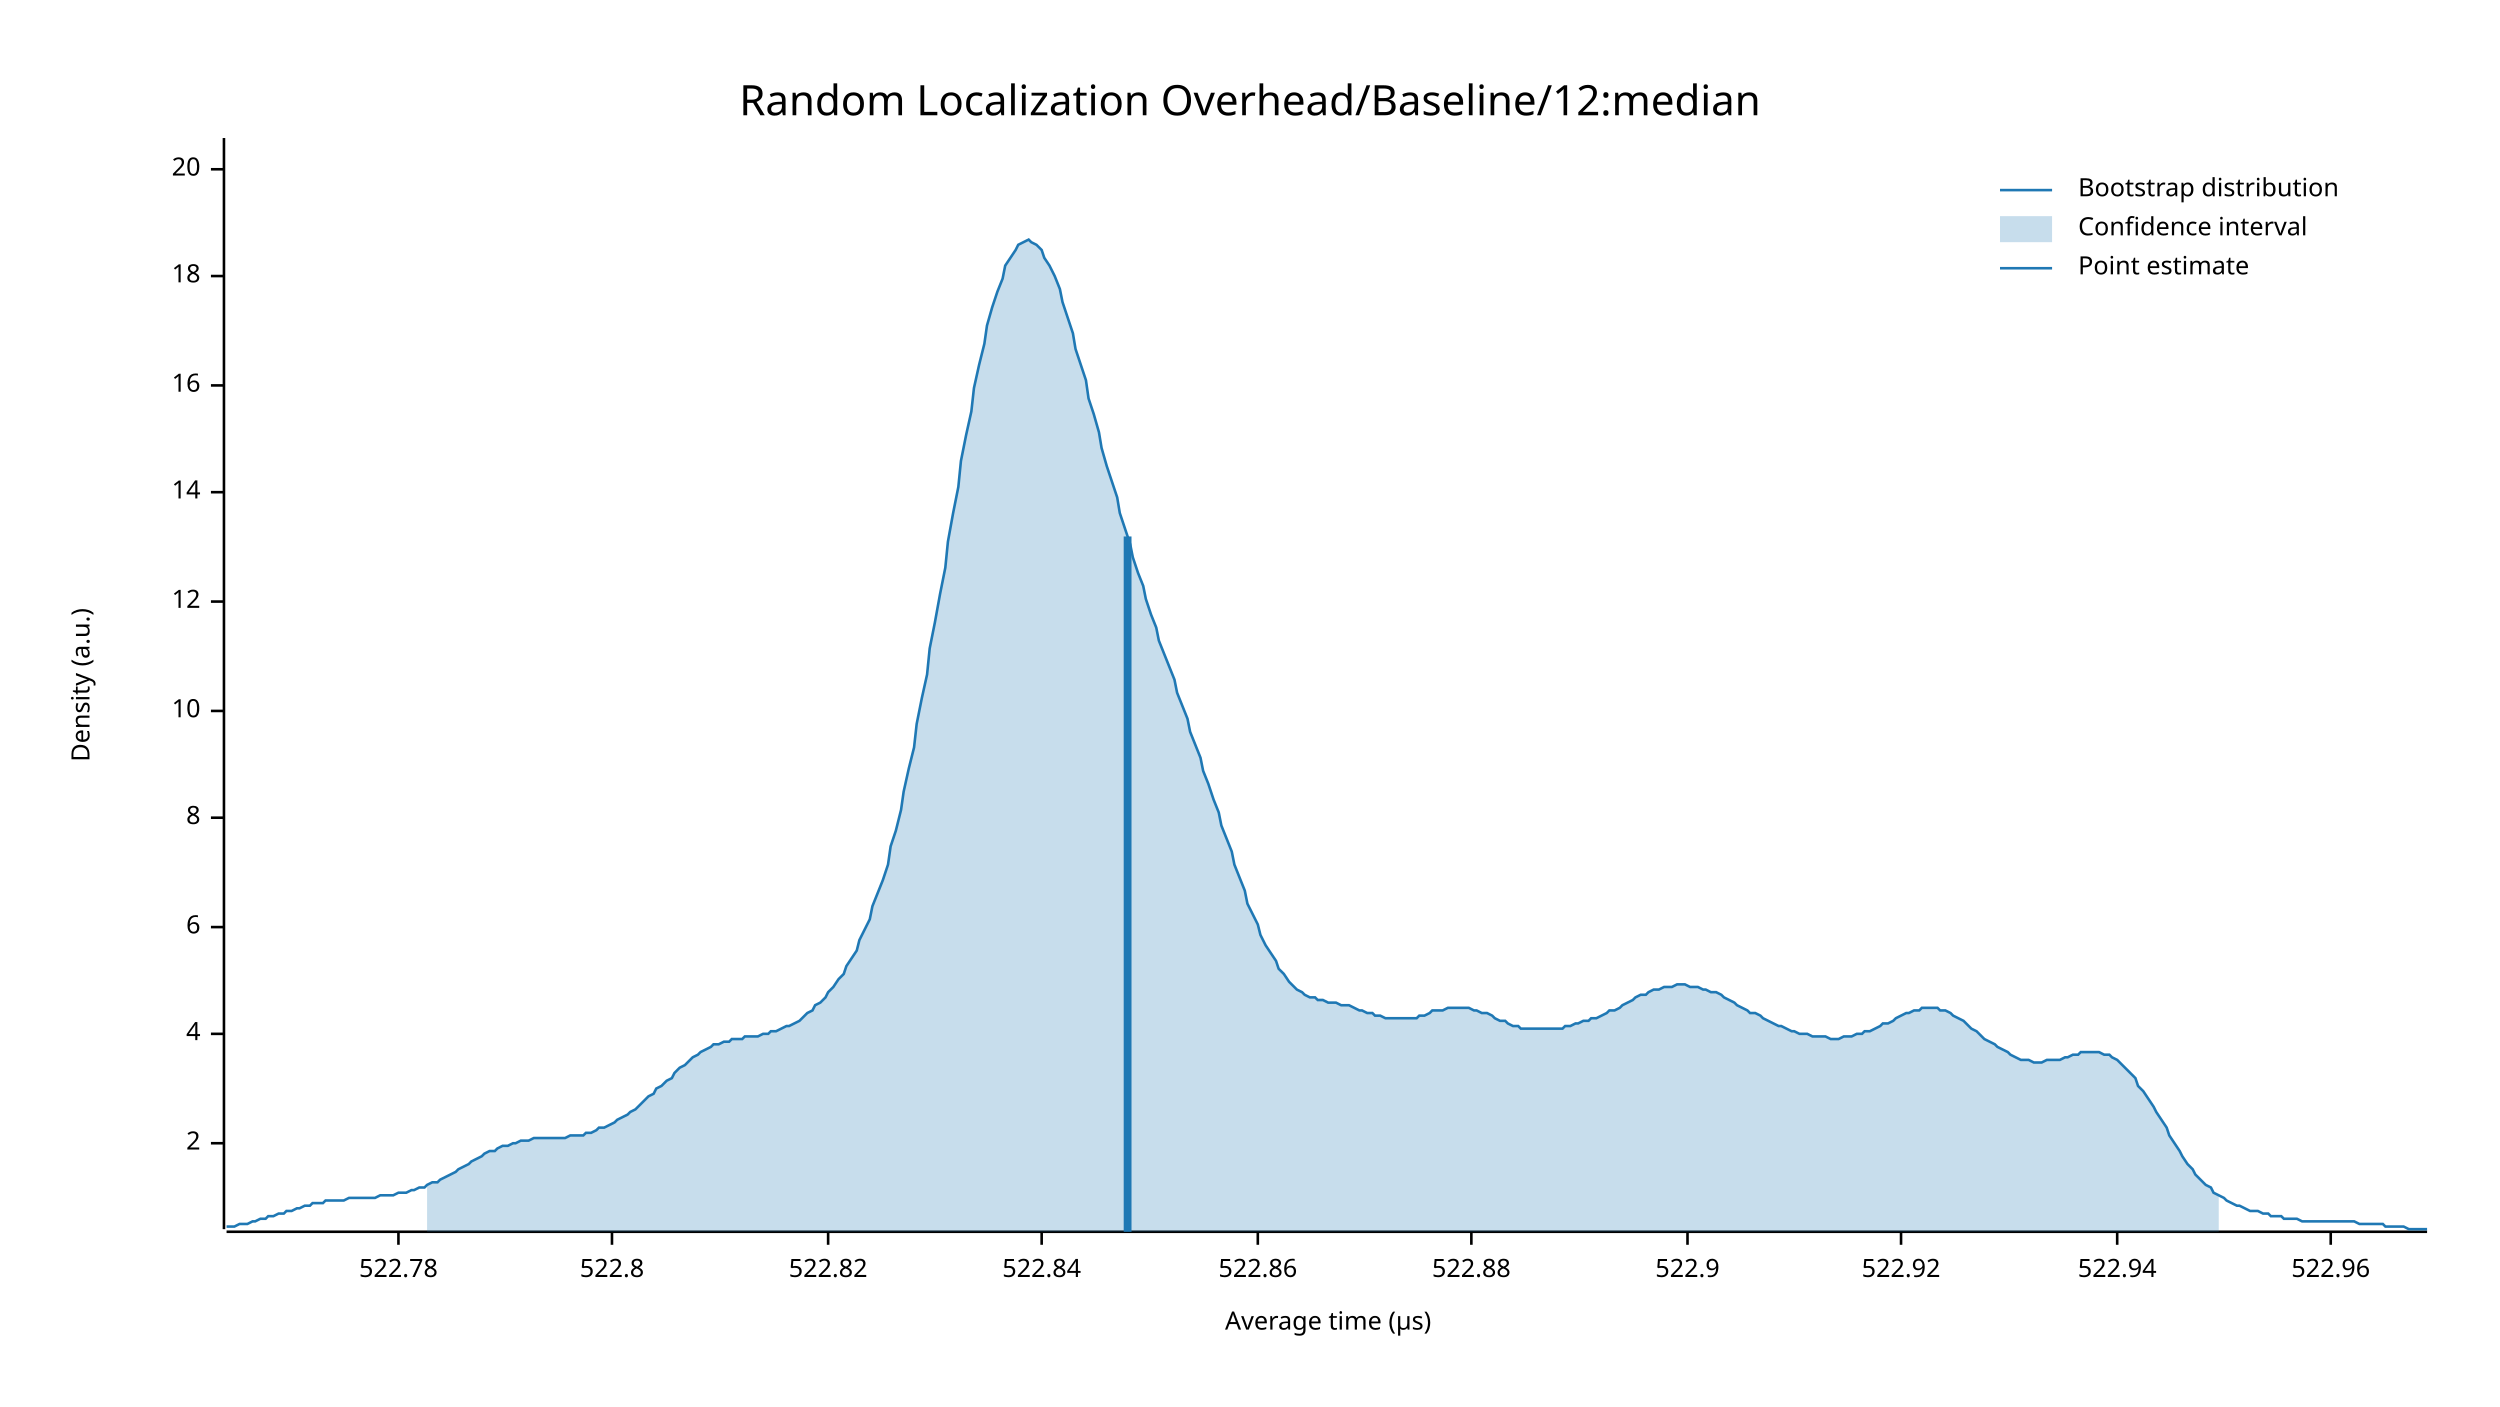
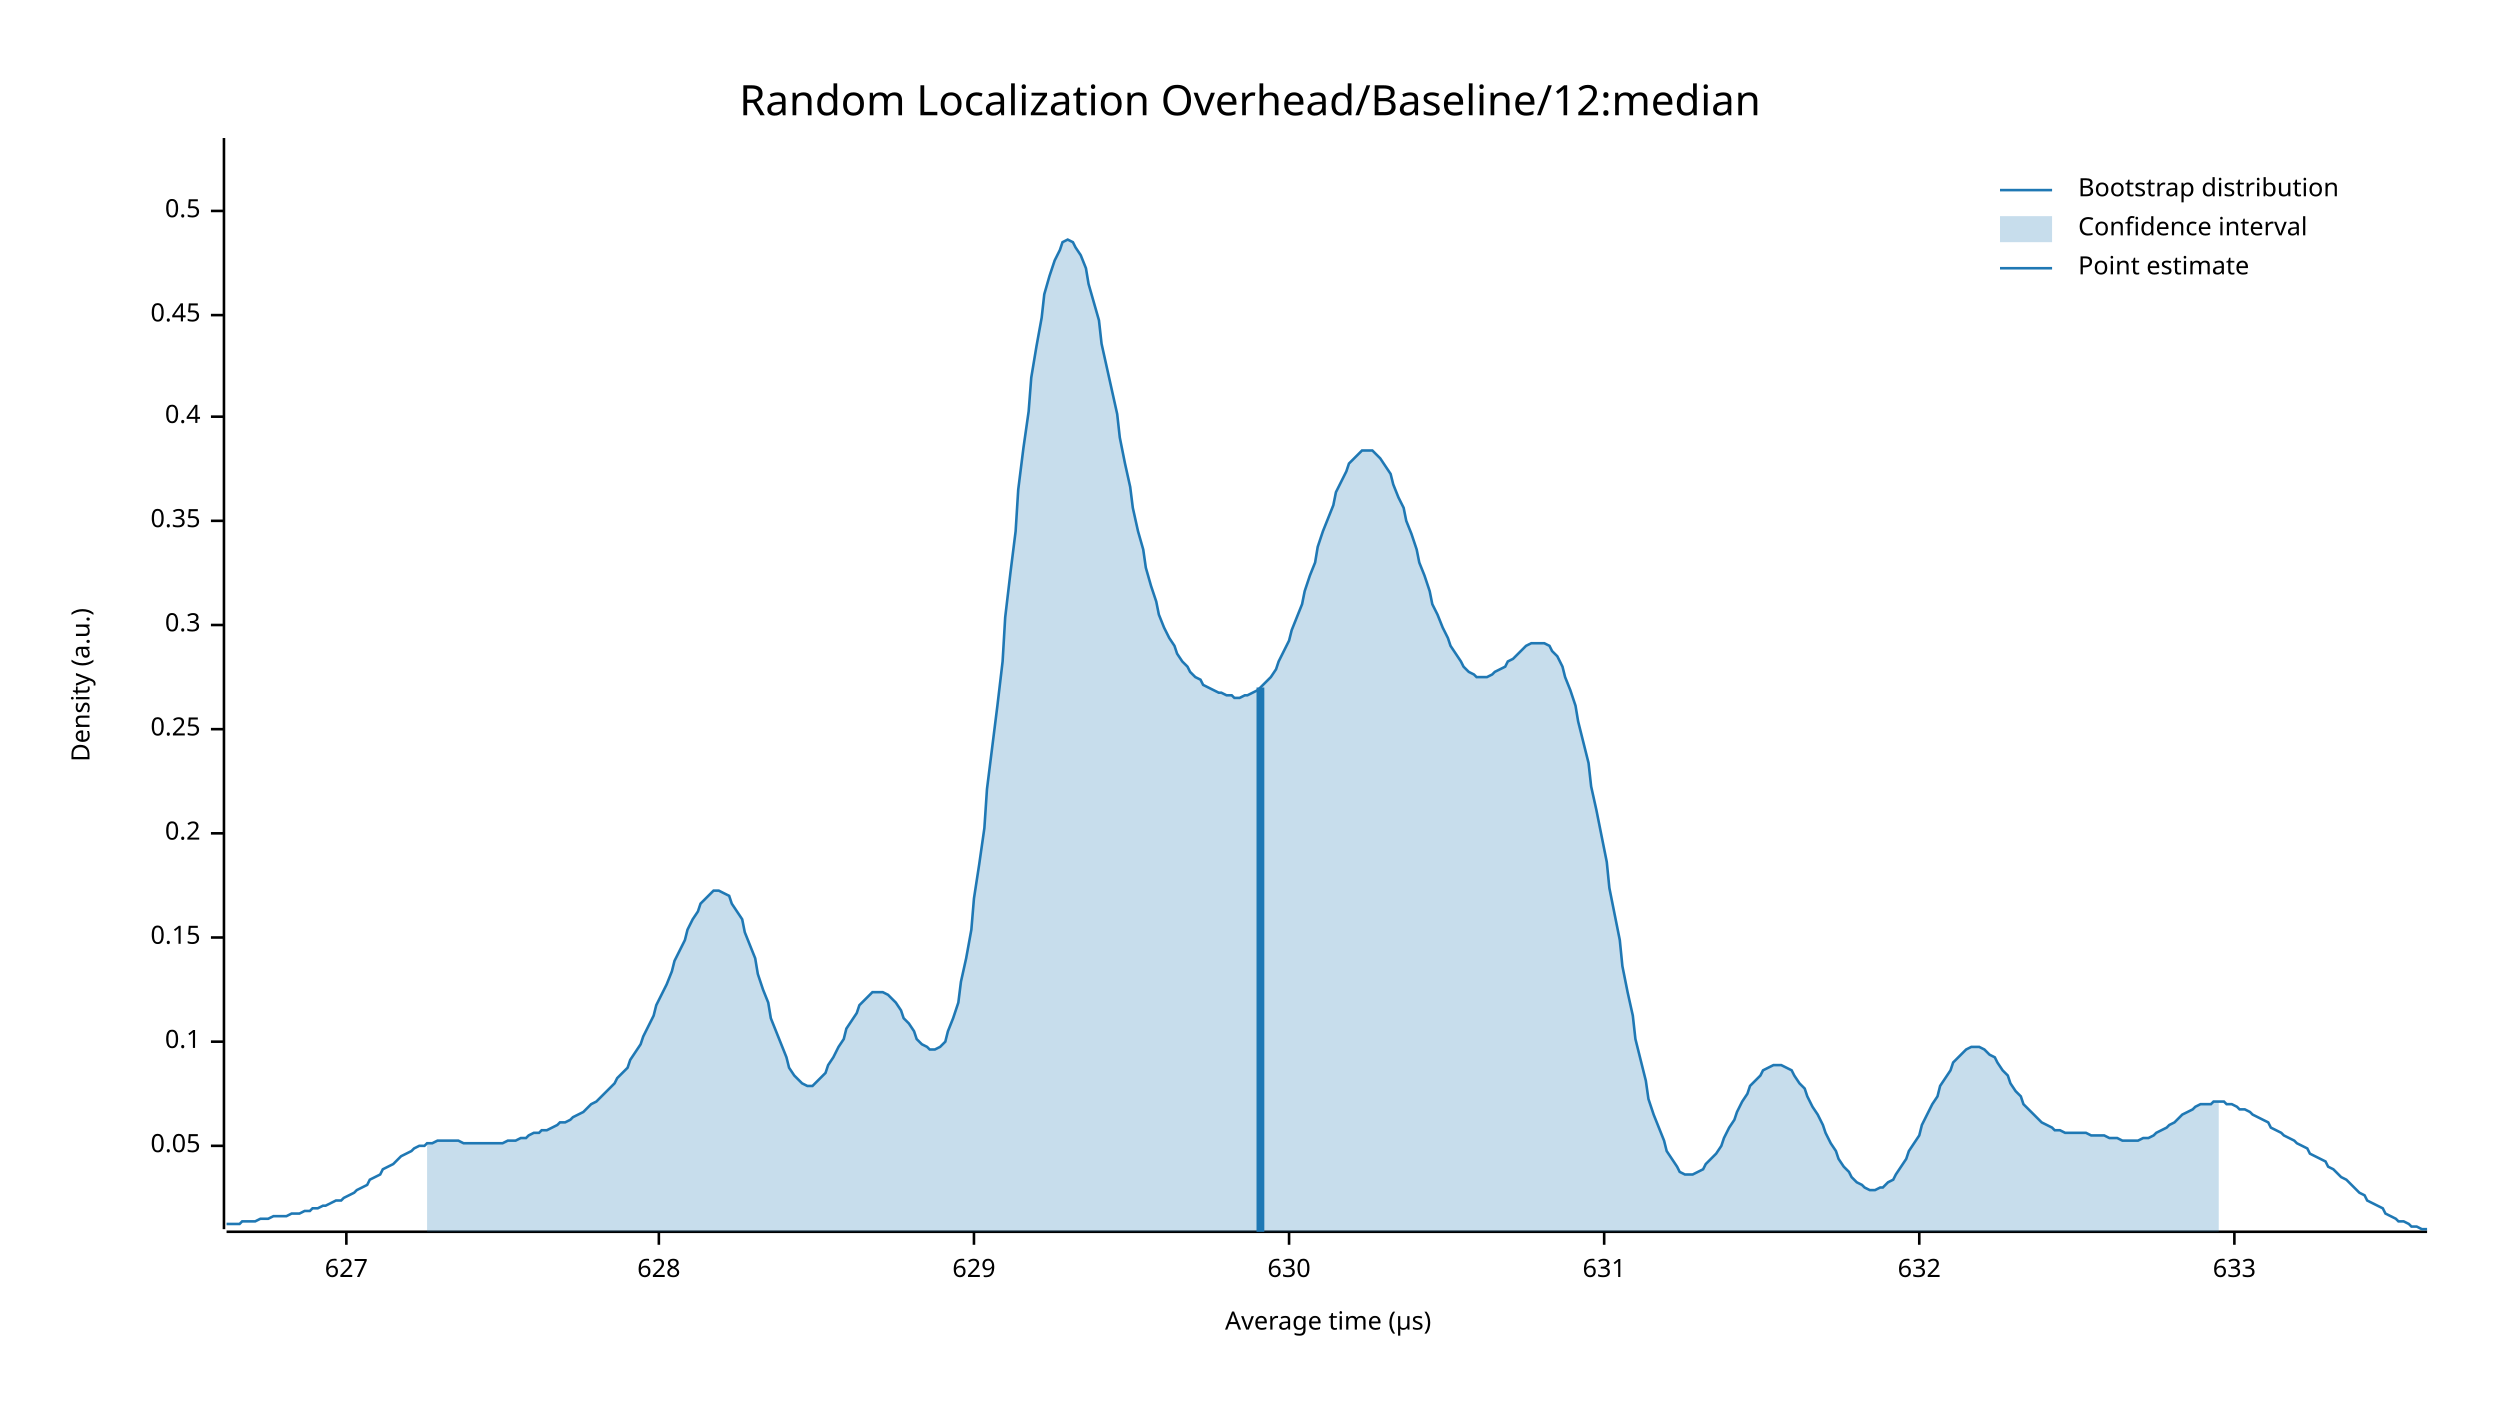
<svg xmlns="http://www.w3.org/2000/svg" width="960" height="540" viewBox="0 0 960 540">
  <text x="480" y="32" dy="0.76em" text-anchor="middle" font-family="sans-serif" font-size="16.129" opacity="1" fill="#000000">
Random Localization Overhead/Baseline/12:median
</text>
  <text x="27" y="263" dy="0.76em" text-anchor="middle" font-family="sans-serif" font-size="9.677" opacity="1" fill="#000000" transform="rotate(270, 27, 263)">
Density (a.u.)
</text>
  <text x="510" y="513" dy="-0.5ex" text-anchor="middle" font-family="sans-serif" font-size="9.677" opacity="1" fill="#000000">
Average time (µs)
</text>
  <polyline fill="none" opacity="1" stroke="#000000" stroke-width="1" points="86,53 86,472 " />
-   <text x="77" y="439" dy="0.5ex" text-anchor="end" font-family="sans-serif" font-size="9.677" opacity="1" fill="#000000">
- 2
+   <text x="77" y="440" dy="0.5ex" text-anchor="end" font-family="sans-serif" font-size="9.677" opacity="1" fill="#000000">
+ 0.05
</text>
-   <polyline fill="none" opacity="1" stroke="#000000" stroke-width="1" points="81,439 86,439 " />
-   <text x="77" y="397" dy="0.5ex" text-anchor="end" font-family="sans-serif" font-size="9.677" opacity="1" fill="#000000">
- 4
+   <polyline fill="none" opacity="1" stroke="#000000" stroke-width="1" points="81,440 86,440 " />
+   <text x="77" y="400" dy="0.5ex" text-anchor="end" font-family="sans-serif" font-size="9.677" opacity="1" fill="#000000">
+ 0.1
</text>
-   <polyline fill="none" opacity="1" stroke="#000000" stroke-width="1" points="81,397 86,397 " />
-   <text x="77" y="356" dy="0.5ex" text-anchor="end" font-family="sans-serif" font-size="9.677" opacity="1" fill="#000000">
- 6
+   <polyline fill="none" opacity="1" stroke="#000000" stroke-width="1" points="81,400 86,400 " />
+   <text x="77" y="360" dy="0.5ex" text-anchor="end" font-family="sans-serif" font-size="9.677" opacity="1" fill="#000000">
+ 0.15
</text>
-   <polyline fill="none" opacity="1" stroke="#000000" stroke-width="1" points="81,356 86,356 " />
-   <text x="77" y="314" dy="0.5ex" text-anchor="end" font-family="sans-serif" font-size="9.677" opacity="1" fill="#000000">
- 8
+   <polyline fill="none" opacity="1" stroke="#000000" stroke-width="1" points="81,360 86,360 " />
+   <text x="77" y="320" dy="0.5ex" text-anchor="end" font-family="sans-serif" font-size="9.677" opacity="1" fill="#000000">
+ 0.2
</text>
-   <polyline fill="none" opacity="1" stroke="#000000" stroke-width="1" points="81,314 86,314 " />
-   <text x="77" y="273" dy="0.5ex" text-anchor="end" font-family="sans-serif" font-size="9.677" opacity="1" fill="#000000">
- 10
+   <polyline fill="none" opacity="1" stroke="#000000" stroke-width="1" points="81,320 86,320 " />
+   <text x="77" y="280" dy="0.5ex" text-anchor="end" font-family="sans-serif" font-size="9.677" opacity="1" fill="#000000">
+ 0.25
</text>
-   <polyline fill="none" opacity="1" stroke="#000000" stroke-width="1" points="81,273 86,273 " />
-   <text x="77" y="231" dy="0.5ex" text-anchor="end" font-family="sans-serif" font-size="9.677" opacity="1" fill="#000000">
- 12
+   <polyline fill="none" opacity="1" stroke="#000000" stroke-width="1" points="81,280 86,280 " />
+   <text x="77" y="240" dy="0.5ex" text-anchor="end" font-family="sans-serif" font-size="9.677" opacity="1" fill="#000000">
+ 0.3
</text>
-   <polyline fill="none" opacity="1" stroke="#000000" stroke-width="1" points="81,231 86,231 " />
-   <text x="77" y="189" dy="0.5ex" text-anchor="end" font-family="sans-serif" font-size="9.677" opacity="1" fill="#000000">
- 14
+   <polyline fill="none" opacity="1" stroke="#000000" stroke-width="1" points="81,240 86,240 " />
+   <text x="77" y="200" dy="0.5ex" text-anchor="end" font-family="sans-serif" font-size="9.677" opacity="1" fill="#000000">
+ 0.35
</text>
-   <polyline fill="none" opacity="1" stroke="#000000" stroke-width="1" points="81,189 86,189 " />
-   <text x="77" y="148" dy="0.5ex" text-anchor="end" font-family="sans-serif" font-size="9.677" opacity="1" fill="#000000">
- 16
+   <polyline fill="none" opacity="1" stroke="#000000" stroke-width="1" points="81,200 86,200 " />
+   <text x="77" y="160" dy="0.5ex" text-anchor="end" font-family="sans-serif" font-size="9.677" opacity="1" fill="#000000">
+ 0.4
</text>
-   <polyline fill="none" opacity="1" stroke="#000000" stroke-width="1" points="81,148 86,148 " />
-   <text x="77" y="106" dy="0.5ex" text-anchor="end" font-family="sans-serif" font-size="9.677" opacity="1" fill="#000000">
- 18
+   <polyline fill="none" opacity="1" stroke="#000000" stroke-width="1" points="81,160 86,160 " />
+   <text x="77" y="121" dy="0.5ex" text-anchor="end" font-family="sans-serif" font-size="9.677" opacity="1" fill="#000000">
+ 0.45
</text>
-   <polyline fill="none" opacity="1" stroke="#000000" stroke-width="1" points="81,106 86,106 " />
-   <text x="77" y="65" dy="0.5ex" text-anchor="end" font-family="sans-serif" font-size="9.677" opacity="1" fill="#000000">
- 20
+   <polyline fill="none" opacity="1" stroke="#000000" stroke-width="1" points="81,121 86,121 " />
+   <text x="77" y="81" dy="0.5ex" text-anchor="end" font-family="sans-serif" font-size="9.677" opacity="1" fill="#000000">
+ 0.5
</text>
-   <polyline fill="none" opacity="1" stroke="#000000" stroke-width="1" points="81,65 86,65 " />
+   <polyline fill="none" opacity="1" stroke="#000000" stroke-width="1" points="81,81 86,81 " />
  <polyline fill="none" opacity="1" stroke="#000000" stroke-width="1" points="87,473 932,473 " />
-   <text x="153" y="483" dy="0.76em" text-anchor="middle" font-family="sans-serif" font-size="9.677" opacity="1" fill="#000000">
- 522.78
+   <text x="133" y="483" dy="0.76em" text-anchor="middle" font-family="sans-serif" font-size="9.677" opacity="1" fill="#000000">
+ 627
</text>
-   <polyline fill="none" opacity="1" stroke="#000000" stroke-width="1" points="153,473 153,478 " />
-   <text x="235" y="483" dy="0.76em" text-anchor="middle" font-family="sans-serif" font-size="9.677" opacity="1" fill="#000000">
- 522.8
+   <polyline fill="none" opacity="1" stroke="#000000" stroke-width="1" points="133,473 133,478 " />
+   <text x="253" y="483" dy="0.76em" text-anchor="middle" font-family="sans-serif" font-size="9.677" opacity="1" fill="#000000">
+ 628
</text>
-   <polyline fill="none" opacity="1" stroke="#000000" stroke-width="1" points="235,473 235,478 " />
-   <text x="318" y="483" dy="0.76em" text-anchor="middle" font-family="sans-serif" font-size="9.677" opacity="1" fill="#000000">
- 522.82
+   <polyline fill="none" opacity="1" stroke="#000000" stroke-width="1" points="253,473 253,478 " />
+   <text x="374" y="483" dy="0.76em" text-anchor="middle" font-family="sans-serif" font-size="9.677" opacity="1" fill="#000000">
+ 629
</text>
-   <polyline fill="none" opacity="1" stroke="#000000" stroke-width="1" points="318,473 318,478 " />
-   <text x="400" y="483" dy="0.76em" text-anchor="middle" font-family="sans-serif" font-size="9.677" opacity="1" fill="#000000">
- 522.84
+   <polyline fill="none" opacity="1" stroke="#000000" stroke-width="1" points="374,473 374,478 " />
+   <text x="495" y="483" dy="0.76em" text-anchor="middle" font-family="sans-serif" font-size="9.677" opacity="1" fill="#000000">
+ 630
</text>
-   <polyline fill="none" opacity="1" stroke="#000000" stroke-width="1" points="400,473 400,478 " />
-   <text x="483" y="483" dy="0.76em" text-anchor="middle" font-family="sans-serif" font-size="9.677" opacity="1" fill="#000000">
- 522.86
+   <polyline fill="none" opacity="1" stroke="#000000" stroke-width="1" points="495,473 495,478 " />
+   <text x="616" y="483" dy="0.76em" text-anchor="middle" font-family="sans-serif" font-size="9.677" opacity="1" fill="#000000">
+ 631
</text>
-   <polyline fill="none" opacity="1" stroke="#000000" stroke-width="1" points="483,473 483,478 " />
-   <text x="565" y="483" dy="0.76em" text-anchor="middle" font-family="sans-serif" font-size="9.677" opacity="1" fill="#000000">
- 522.88
+   <polyline fill="none" opacity="1" stroke="#000000" stroke-width="1" points="616,473 616,478 " />
+   <text x="737" y="483" dy="0.76em" text-anchor="middle" font-family="sans-serif" font-size="9.677" opacity="1" fill="#000000">
+ 632
</text>
-   <polyline fill="none" opacity="1" stroke="#000000" stroke-width="1" points="565,473 565,478 " />
-   <text x="648" y="483" dy="0.76em" text-anchor="middle" font-family="sans-serif" font-size="9.677" opacity="1" fill="#000000">
- 522.9
+   <polyline fill="none" opacity="1" stroke="#000000" stroke-width="1" points="737,473 737,478 " />
+   <text x="858" y="483" dy="0.76em" text-anchor="middle" font-family="sans-serif" font-size="9.677" opacity="1" fill="#000000">
+ 633
</text>
-   <polyline fill="none" opacity="1" stroke="#000000" stroke-width="1" points="648,473 648,478 " />
-   <text x="730" y="483" dy="0.76em" text-anchor="middle" font-family="sans-serif" font-size="9.677" opacity="1" fill="#000000">
- 522.92
- </text>
-   <polyline fill="none" opacity="1" stroke="#000000" stroke-width="1" points="730,473 730,478 " />
-   <text x="813" y="483" dy="0.76em" text-anchor="middle" font-family="sans-serif" font-size="9.677" opacity="1" fill="#000000">
- 522.94
- </text>
-   <polyline fill="none" opacity="1" stroke="#000000" stroke-width="1" points="813,473 813,478 " />
-   <text x="895" y="483" dy="0.76em" text-anchor="middle" font-family="sans-serif" font-size="9.677" opacity="1" fill="#000000">
- 522.96
- </text>
-   <polyline fill="none" opacity="1" stroke="#000000" stroke-width="1" points="895,473 895,478 " />
-   <polyline fill="none" opacity="1" stroke="#1F78B4" stroke-width="1" points="87,471 88,471 90,471 92,470 93,470 95,470 97,469 98,469 100,468 102,468 103,467 105,467 107,466 109,466 110,465 112,465 114,464 115,464 117,463 119,463 120,462 122,462 124,462 125,461 127,461 129,461 131,461 132,461 134,460 136,460 137,460 139,460 141,460 142,460 144,460 146,459 147,459 149,459 151,459 153,458 154,458 156,458 158,457 159,457 161,456 163,456 164,455 166,454 168,454 169,453 171,452 173,451 175,450 176,449 178,448 180,447 181,446 183,445 185,444 186,443 188,442 190,442 191,441 193,440 195,440 197,439 198,439 200,438 202,438 203,438 205,437 207,437 208,437 210,437 212,437 214,437 215,437 217,437 219,436 220,436 222,436 224,436 225,435 227,435 229,434 230,433 232,433 234,432 236,431 237,430 239,429 241,428 242,427 244,426 246,424 247,423 249,421 251,420 252,418 254,417 256,415 258,414 259,412 261,410 263,409 264,408 266,406 268,405 269,404 271,403 273,402 274,401 276,401 278,400 280,400 281,399 283,399 285,399 286,398 288,398 290,398 291,398 293,397 295,397 296,396 298,396 300,395 302,394 303,394 305,393 307,392 308,391 310,389 312,388 313,386 315,385 317,383 318,381 320,379 322,376 324,374 325,371 327,368 329,365 330,361 332,357 334,353 335,348 337,343 339,338 341,332 342,325 344,319 346,311 347,304 349,295 351,287 352,278 354,268 356,259 357,249 359,239 361,228 363,218 364,208 366,197 368,187 369,177 371,167 373,158 374,149 376,140 378,132 379,125 381,118 383,112 385,107 386,102 388,99 390,96 391,94 393,93 395,92 396,93 398,94 400,96 401,99 403,102 405,106 407,111 408,116 410,122 412,128 413,134 415,140 417,146 418,153 420,159 422,166 423,172 425,179 427,185 429,191 430,197 432,203 434,209 435,214 437,220 439,225 440,230 442,236 444,241 445,246 447,251 449,256 451,261 452,266 454,271 456,276 457,281 459,286 461,291 462,296 464,301 466,307 468,312 469,317 471,322 473,327 474,332 476,337 478,342 479,347 481,351 483,355 484,359 486,363 488,366 490,369 491,372 493,374 495,377 496,378 498,380 500,381 501,382 503,383 505,383 506,384 508,384 510,385 512,385 513,385 515,386 517,386 518,386 520,387 522,388 523,388 525,389 527,389 528,390 530,390 532,391 534,391 535,391 537,391 539,391 540,391 542,391 544,391 545,390 547,390 549,389 550,388 552,388 554,388 556,387 557,387 559,387 561,387 562,387 564,387 566,388 567,388 569,389 571,389 573,390 574,391 576,392 578,392 579,393 581,394 583,394 584,395 586,395 588,395 589,395 591,395 593,395 595,395 596,395 598,395 600,395 601,394 603,394 605,393 606,393 608,392 610,392 611,391 613,391 615,390 617,389 618,388 620,388 622,387 623,386 625,385 627,384 628,383 630,382 632,382 633,381 635,380 637,380 639,379 640,379 642,379 644,378 645,378 647,378 649,379 650,379 652,379 654,380 655,380 657,381 659,381 661,382 662,383 664,384 666,385 667,386 669,387 671,388 672,389 674,389 676,390 677,391 679,392 681,393 683,394 684,394 686,395 688,396 689,396 691,397 693,397 694,397 696,398 698,398 700,398 701,398 703,399 705,399 706,399 708,398 710,398 711,398 713,397 715,397 716,396 718,396 720,395 722,394 723,393 725,393 727,392 728,391 730,390 732,389 733,389 735,388 737,388 738,387 740,387 742,387 744,387 745,388 747,388 749,389 750,390 752,391 754,392 755,393 757,395 759,396 760,397 762,399 764,400 766,401 767,402 769,403 771,404 772,405 774,406 776,407 777,407 779,407 781,408 782,408 784,408 786,407 788,407 789,407 791,407 793,406 794,406 796,405 798,405 799,404 801,404 803,404 804,404 806,404 808,405 810,405 811,406 813,407 815,409 816,410 818,412 820,414 821,417 823,419 825,422 827,425 828,427 830,430 832,433 833,436 835,439 837,442 838,444 840,447 842,449 843,451 845,453 847,455 849,456 850,458 852,459 854,460 855,461 857,462 859,463 860,463 862,464 864,465 865,465 867,465 869,466 871,466 872,467 874,467 876,467 877,468 879,468 881,468 882,468 884,469 886,469 887,469 889,469 891,469 893,469 894,469 896,469 898,469 899,469 901,469 903,469 904,469 906,470 908,470 909,470 911,470 913,470 915,470 916,471 918,471 920,471 921,471 923,471 925,472 926,472 928,472 930,472 932,472 " />
-   <polygon opacity="0.25" fill="#1F78B4" points="164,455 166,454 168,454 169,453 171,452 173,451 175,450 176,449 178,448 180,447 181,446 183,445 185,444 186,443 188,442 190,442 191,441 193,440 195,440 197,439 198,439 200,438 202,438 203,438 205,437 207,437 208,437 210,437 212,437 214,437 215,437 217,437 219,436 220,436 222,436 224,436 225,435 227,435 229,434 230,433 232,433 234,432 236,431 237,430 239,429 241,428 242,427 244,426 246,424 247,423 249,421 251,420 252,418 254,417 256,415 258,414 259,412 261,410 263,409 264,408 266,406 268,405 269,404 271,403 273,402 274,401 276,401 278,400 280,400 281,399 283,399 285,399 286,398 288,398 290,398 291,398 293,397 295,397 296,396 298,396 300,395 302,394 303,394 305,393 307,392 308,391 310,389 312,388 313,386 315,385 317,383 318,381 320,379 322,376 324,374 325,371 327,368 329,365 330,361 332,357 334,353 335,348 337,343 339,338 341,332 342,325 344,319 346,311 347,304 349,295 351,287 352,278 354,268 356,259 357,249 359,239 361,228 363,218 364,208 366,197 368,187 369,177 371,167 373,158 374,149 376,140 378,132 379,125 381,118 383,112 385,107 386,102 388,99 390,96 391,94 393,93 395,92 396,93 398,94 400,96 401,99 403,102 405,106 407,111 408,116 410,122 412,128 413,134 415,140 417,146 418,153 420,159 422,166 423,172 425,179 427,185 429,191 430,197 432,203 434,209 435,214 437,220 439,225 440,230 442,236 444,241 445,246 447,251 449,256 451,261 452,266 454,271 456,276 457,281 459,286 461,291 462,296 464,301 466,307 468,312 469,317 471,322 473,327 474,332 476,337 478,342 479,347 481,351 483,355 484,359 486,363 488,366 490,369 491,372 493,374 495,377 496,378 498,380 500,381 501,382 503,383 505,383 506,384 508,384 510,385 512,385 513,385 515,386 517,386 518,386 520,387 522,388 523,388 525,389 527,389 528,390 530,390 532,391 534,391 535,391 537,391 539,391 540,391 542,391 544,391 545,390 547,390 549,389 550,388 552,388 554,388 556,387 557,387 559,387 561,387 562,387 564,387 566,388 567,388 569,389 571,389 573,390 574,391 576,392 578,392 579,393 581,394 583,394 584,395 586,395 588,395 589,395 591,395 593,395 595,395 596,395 598,395 600,395 601,394 603,394 605,393 606,393 608,392 610,392 611,391 613,391 615,390 617,389 618,388 620,388 622,387 623,386 625,385 627,384 628,383 630,382 632,382 633,381 635,380 637,380 639,379 640,379 642,379 644,378 645,378 647,378 649,379 650,379 652,379 654,380 655,380 657,381 659,381 661,382 662,383 664,384 666,385 667,386 669,387 671,388 672,389 674,389 676,390 677,391 679,392 681,393 683,394 684,394 686,395 688,396 689,396 691,397 693,397 694,397 696,398 698,398 700,398 701,398 703,399 705,399 706,399 708,398 710,398 711,398 713,397 715,397 716,396 718,396 720,395 722,394 723,393 725,393 727,392 728,391 730,390 732,389 733,389 735,388 737,388 738,387 740,387 742,387 744,387 745,388 747,388 749,389 750,390 752,391 754,392 755,393 757,395 759,396 760,397 762,399 764,400 766,401 767,402 769,403 771,404 772,405 774,406 776,407 777,407 779,407 781,408 782,408 784,408 786,407 788,407 789,407 791,407 793,406 794,406 796,405 798,405 799,404 801,404 803,404 804,404 806,404 808,405 810,405 811,406 813,407 815,409 816,410 818,412 820,414 821,417 823,419 825,422 827,425 828,427 830,430 832,433 833,436 835,439 837,442 838,444 840,447 842,449 843,451 845,453 847,455 849,456 850,458 852,459 852,473 164,473 " />
-   <polyline fill="none" opacity="1" stroke="#1F78B4" stroke-width="3" points="433,473 433,206 " />
+   <polyline fill="none" opacity="1" stroke="#000000" stroke-width="1" points="858,473 858,478 " />
+   <polyline fill="none" opacity="1" stroke="#1F78B4" stroke-width="1" points="87,470 88,470 90,470 92,470 93,469 95,469 97,469 98,469 100,468 102,468 103,468 105,467 107,467 109,467 110,467 112,466 114,466 115,466 117,465 119,465 120,464 122,464 124,463 125,463 127,462 129,461 131,461 132,460 134,459 136,458 137,457 139,456 141,455 142,453 144,452 146,451 147,449 149,448 151,447 153,445 154,444 156,443 158,442 159,441 161,440 163,440 164,439 166,439 168,438 169,438 171,438 173,438 175,438 176,438 178,439 180,439 181,439 183,439 185,439 186,439 188,439 190,439 191,439 193,439 195,438 197,438 198,438 200,437 202,437 203,436 205,435 207,435 208,434 210,434 212,433 214,432 215,431 217,431 219,430 220,429 222,428 224,427 225,426 227,424 229,423 230,422 232,420 234,418 236,416 237,414 239,412 241,410 242,407 244,404 246,401 247,398 249,394 251,390 252,386 254,382 256,378 258,373 259,369 261,365 263,361 264,357 266,353 268,350 269,347 271,345 273,343 274,342 276,342 278,343 280,344 281,347 283,350 285,353 286,358 288,363 290,368 291,374 293,380 295,385 296,391 298,396 300,401 302,406 303,410 305,413 307,415 308,416 310,417 312,417 313,416 315,414 317,412 318,409 320,406 322,402 324,399 325,395 327,392 329,389 330,386 332,384 334,382 335,381 337,381 339,381 341,382 342,383 344,385 346,388 347,391 349,393 351,396 352,399 354,401 356,402 357,403 359,403 361,402 363,400 364,396 366,391 368,385 369,377 371,368 373,357 374,345 376,332 378,318 379,303 381,287 383,271 385,254 386,237 388,220 390,204 391,188 393,172 395,158 396,145 398,133 400,122 401,113 403,106 405,100 407,96 408,93 410,92 412,93 413,95 415,98 417,103 418,109 420,116 422,123 423,132 425,141 427,150 429,159 430,168 432,178 434,187 435,195 437,204 439,211 440,218 442,225 444,231 445,236 447,241 449,245 451,248 452,251 454,254 456,256 457,258 459,260 461,261 462,263 464,264 466,265 468,266 469,266 471,267 473,267 474,268 476,268 478,267 479,267 481,266 483,265 484,264 486,262 488,260 490,257 491,254 493,250 495,246 496,242 498,237 500,232 501,227 503,221 505,216 506,210 508,204 510,199 512,194 513,189 515,185 517,181 518,178 520,176 522,174 523,173 525,173 527,173 528,174 530,176 532,179 534,182 535,186 537,191 539,195 540,200 542,205 544,211 545,216 547,221 549,227 550,232 552,236 554,241 556,245 557,248 559,251 561,254 562,256 564,258 566,259 567,260 569,260 571,260 573,259 574,258 576,257 578,256 579,254 581,253 583,251 584,250 586,248 588,247 589,247 591,247 593,247 595,248 596,250 598,252 600,256 601,260 603,265 605,271 606,277 608,285 610,293 611,302 613,311 615,321 617,331 618,341 620,351 622,361 623,371 625,381 627,390 628,399 630,407 632,415 633,422 635,428 637,433 639,438 640,442 642,445 644,448 645,450 647,451 649,451 650,451 652,450 654,449 655,447 657,445 659,443 661,440 662,437 664,433 666,430 667,427 669,423 671,420 672,417 674,415 676,413 677,411 679,410 681,409 683,409 684,409 686,410 688,411 689,413 691,416 693,418 694,421 696,425 698,428 700,432 701,435 703,439 705,442 706,445 708,448 710,450 711,452 713,454 715,455 716,456 718,457 720,457 722,456 723,456 725,454 727,453 728,451 730,448 732,445 733,442 735,439 737,436 738,432 740,428 742,424 744,421 745,417 747,414 749,411 750,408 752,406 754,404 755,403 757,402 759,402 760,402 762,403 764,405 766,406 767,408 769,411 771,413 772,416 774,419 776,421 777,424 779,426 781,428 782,429 784,431 786,432 788,433 789,434 791,434 793,435 794,435 796,435 798,435 799,435 801,435 803,436 804,436 806,436 808,436 810,437 811,437 813,437 815,438 816,438 818,438 820,438 821,438 823,437 825,437 827,436 828,435 830,434 832,433 833,432 835,431 837,429 838,428 840,427 842,426 843,425 845,424 847,424 849,424 850,423 852,423 854,423 855,424 857,424 859,425 860,426 862,426 864,427 865,428 867,429 869,430 871,431 872,433 874,434 876,435 877,436 879,437 881,438 882,439 884,440 886,441 887,443 889,444 891,445 893,446 894,448 896,449 898,451 899,452 901,453 903,455 904,456 906,458 908,459 909,461 911,462 913,463 915,464 916,466 918,467 920,468 921,469 923,469 925,470 926,471 928,471 930,472 932,472 " />
+   <polygon opacity="0.25" fill="#1F78B4" points="164,439 166,439 168,438 169,438 171,438 173,438 175,438 176,438 178,439 180,439 181,439 183,439 185,439 186,439 188,439 190,439 191,439 193,439 195,438 197,438 198,438 200,437 202,437 203,436 205,435 207,435 208,434 210,434 212,433 214,432 215,431 217,431 219,430 220,429 222,428 224,427 225,426 227,424 229,423 230,422 232,420 234,418 236,416 237,414 239,412 241,410 242,407 244,404 246,401 247,398 249,394 251,390 252,386 254,382 256,378 258,373 259,369 261,365 263,361 264,357 266,353 268,350 269,347 271,345 273,343 274,342 276,342 278,343 280,344 281,347 283,350 285,353 286,358 288,363 290,368 291,374 293,380 295,385 296,391 298,396 300,401 302,406 303,410 305,413 307,415 308,416 310,417 312,417 313,416 315,414 317,412 318,409 320,406 322,402 324,399 325,395 327,392 329,389 330,386 332,384 334,382 335,381 337,381 339,381 341,382 342,383 344,385 346,388 347,391 349,393 351,396 352,399 354,401 356,402 357,403 359,403 361,402 363,400 364,396 366,391 368,385 369,377 371,368 373,357 374,345 376,332 378,318 379,303 381,287 383,271 385,254 386,237 388,220 390,204 391,188 393,172 395,158 396,145 398,133 400,122 401,113 403,106 405,100 407,96 408,93 410,92 412,93 413,95 415,98 417,103 418,109 420,116 422,123 423,132 425,141 427,150 429,159 430,168 432,178 434,187 435,195 437,204 439,211 440,218 442,225 444,231 445,236 447,241 449,245 451,248 452,251 454,254 456,256 457,258 459,260 461,261 462,263 464,264 466,265 468,266 469,266 471,267 473,267 474,268 476,268 478,267 479,267 481,266 483,265 484,264 486,262 488,260 490,257 491,254 493,250 495,246 496,242 498,237 500,232 501,227 503,221 505,216 506,210 508,204 510,199 512,194 513,189 515,185 517,181 518,178 520,176 522,174 523,173 525,173 527,173 528,174 530,176 532,179 534,182 535,186 537,191 539,195 540,200 542,205 544,211 545,216 547,221 549,227 550,232 552,236 554,241 556,245 557,248 559,251 561,254 562,256 564,258 566,259 567,260 569,260 571,260 573,259 574,258 576,257 578,256 579,254 581,253 583,251 584,250 586,248 588,247 589,247 591,247 593,247 595,248 596,250 598,252 600,256 601,260 603,265 605,271 606,277 608,285 610,293 611,302 613,311 615,321 617,331 618,341 620,351 622,361 623,371 625,381 627,390 628,399 630,407 632,415 633,422 635,428 637,433 639,438 640,442 642,445 644,448 645,450 647,451 649,451 650,451 652,450 654,449 655,447 657,445 659,443 661,440 662,437 664,433 666,430 667,427 669,423 671,420 672,417 674,415 676,413 677,411 679,410 681,409 683,409 684,409 686,410 688,411 689,413 691,416 693,418 694,421 696,425 698,428 700,432 701,435 703,439 705,442 706,445 708,448 710,450 711,452 713,454 715,455 716,456 718,457 720,457 722,456 723,456 725,454 727,453 728,451 730,448 732,445 733,442 735,439 737,436 738,432 740,428 742,424 744,421 745,417 747,414 749,411 750,408 752,406 754,404 755,403 757,402 759,402 760,402 762,403 764,405 766,406 767,408 769,411 771,413 772,416 774,419 776,421 777,424 779,426 781,428 782,429 784,431 786,432 788,433 789,434 791,434 793,435 794,435 796,435 798,435 799,435 801,435 803,436 804,436 806,436 808,436 810,437 811,437 813,437 815,438 816,438 818,438 820,438 821,438 823,437 825,437 827,436 828,435 830,434 832,433 833,432 835,431 837,429 838,428 840,427 842,426 843,425 845,424 847,424 849,424 850,423 852,423 852,473 164,473 " />
+   <polyline fill="none" opacity="1" stroke="#1F78B4" stroke-width="3" points="484,473 484,264 " />
  <text x="798" y="68" dy="0.76em" text-anchor="start" font-family="sans-serif" font-size="9.677" opacity="1" fill="#000000">
Bootstrap distribution
</text>
  <text x="798" y="83" dy="0.76em" text-anchor="start" font-family="sans-serif" font-size="9.677" opacity="1" fill="#000000">
Confidence interval
</text>
  <text x="798" y="98" dy="0.76em" text-anchor="start" font-family="sans-serif" font-size="9.677" opacity="1" fill="#000000">
Point estimate
</text>
  <polyline fill="none" opacity="1" stroke="#1F78B4" stroke-width="1" points="768,73 788,73 " />
  <rect x="768" y="83" width="20" height="10" opacity="0.25" fill="#1F78B4" stroke="none" />
  <polyline fill="none" opacity="1" stroke="#1F78B4" stroke-width="1" points="768,103 788,103 " />
</svg>
